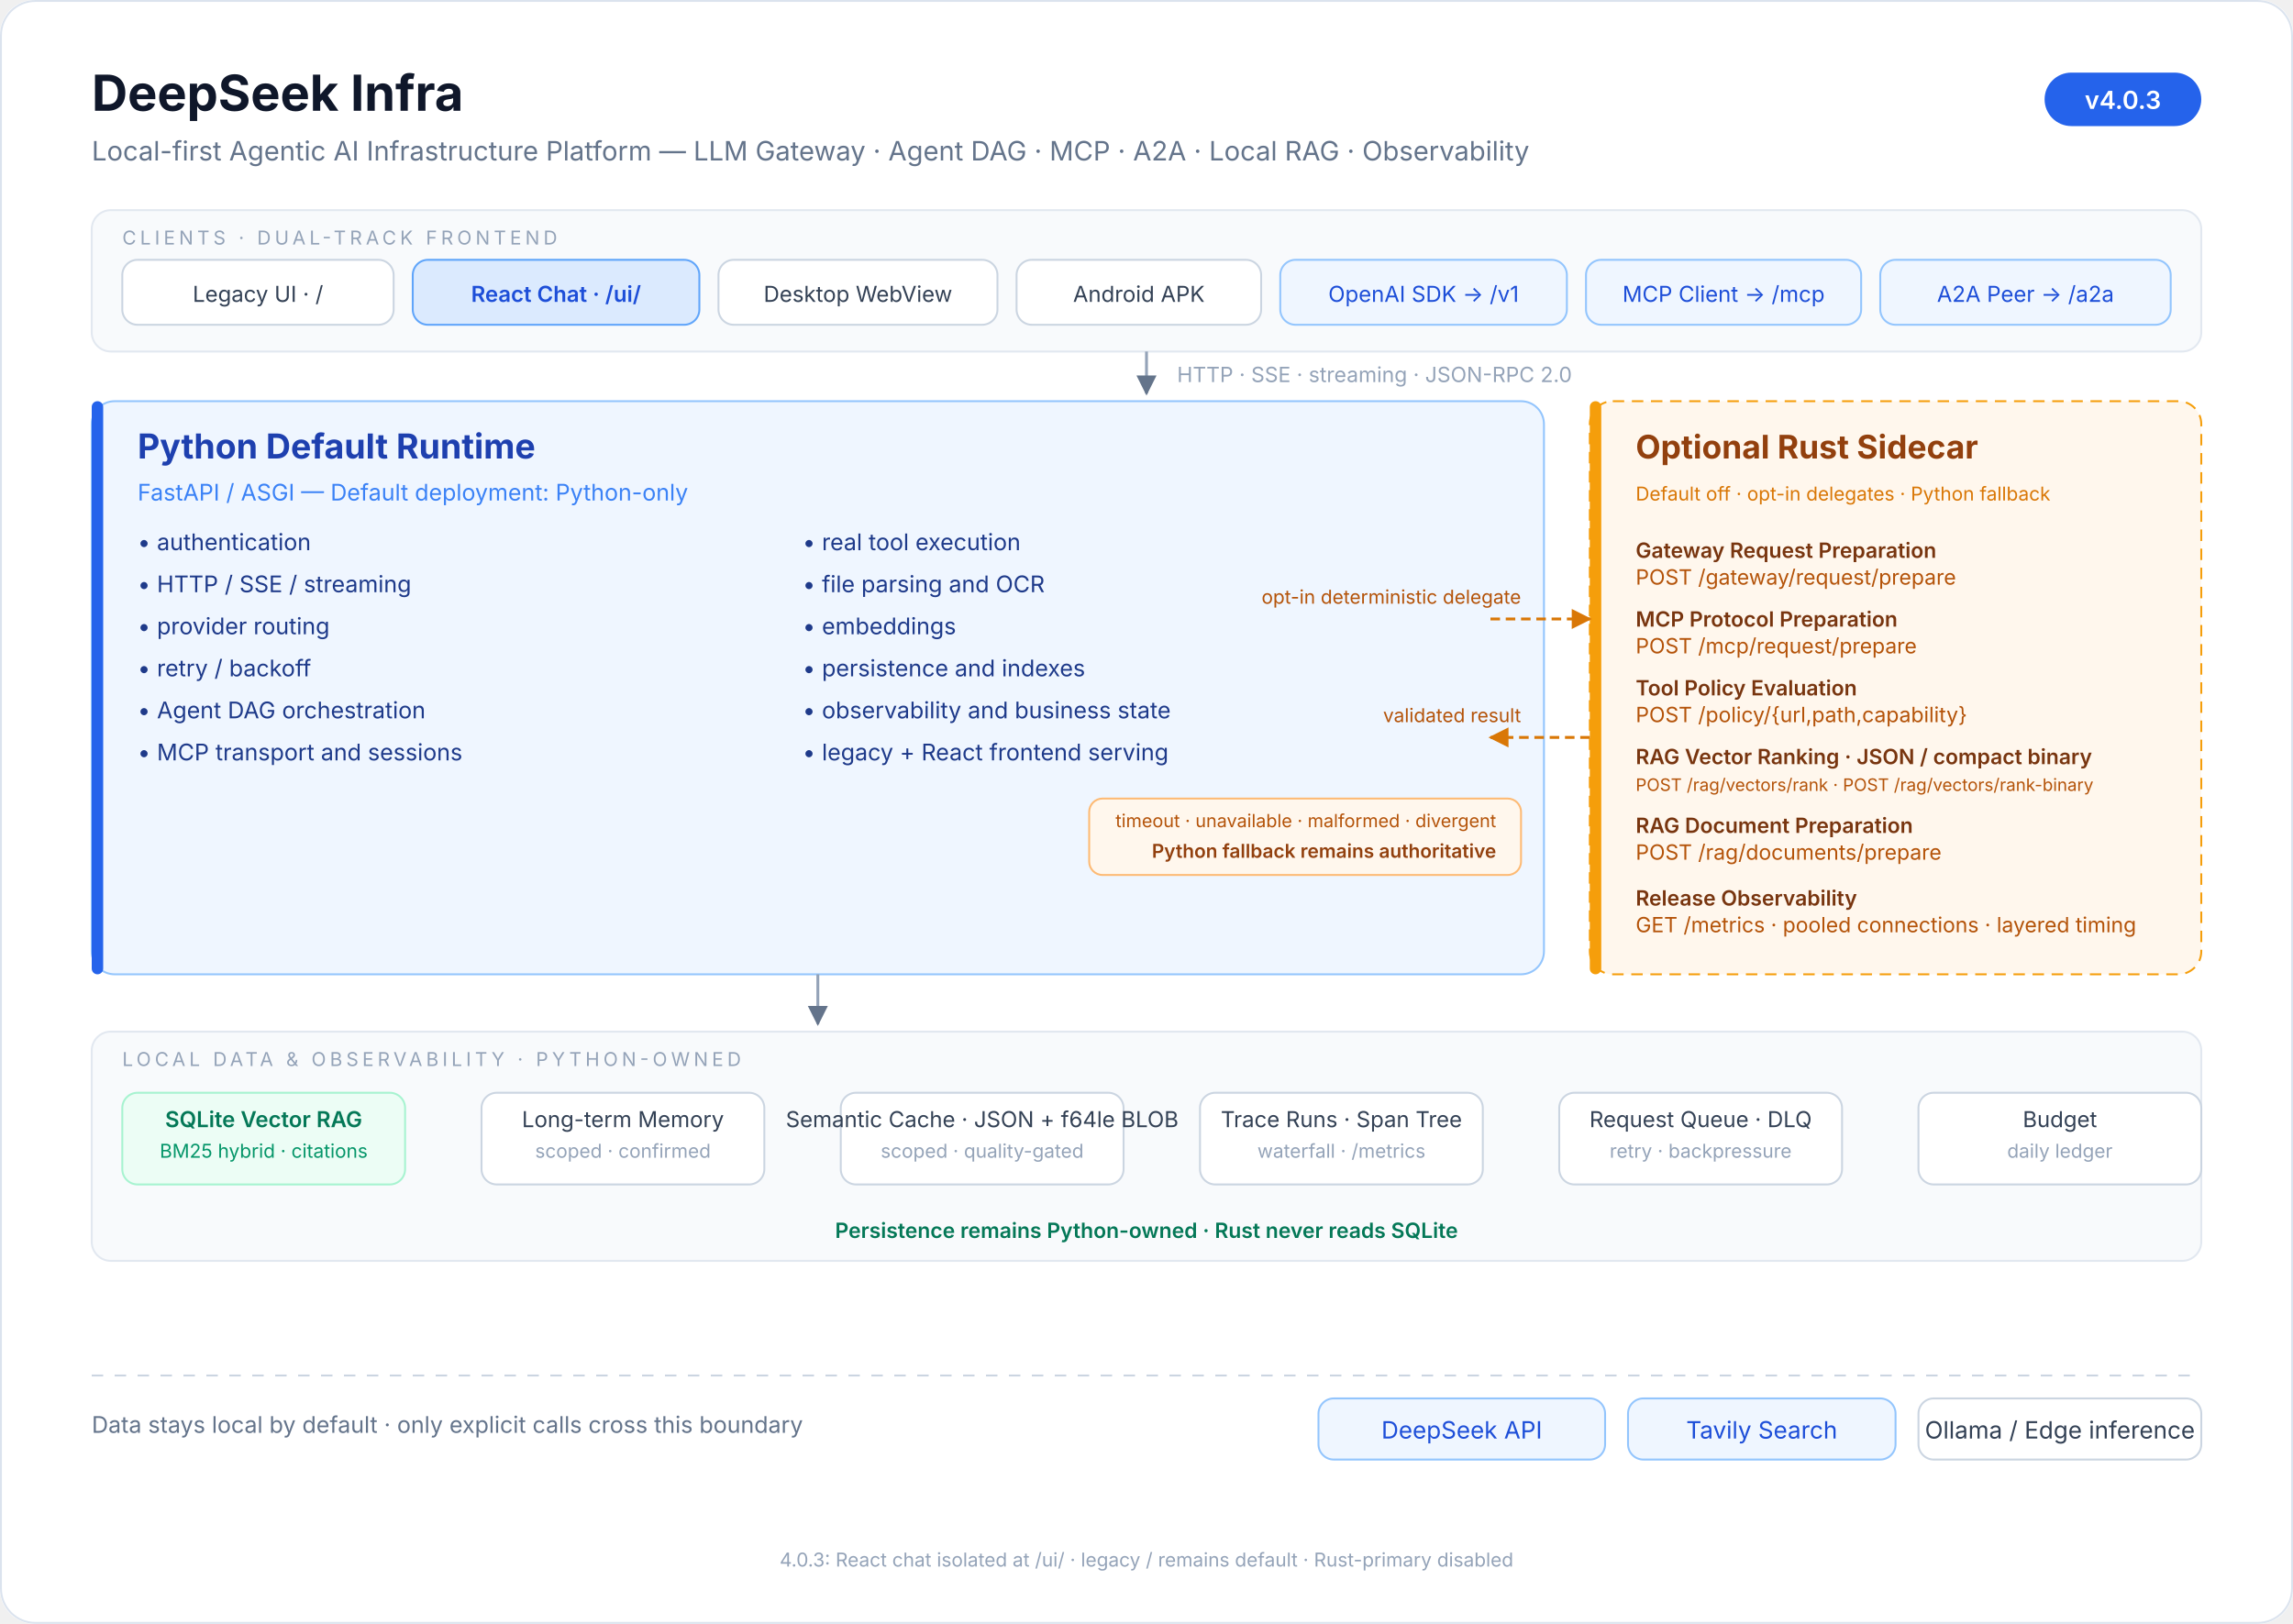
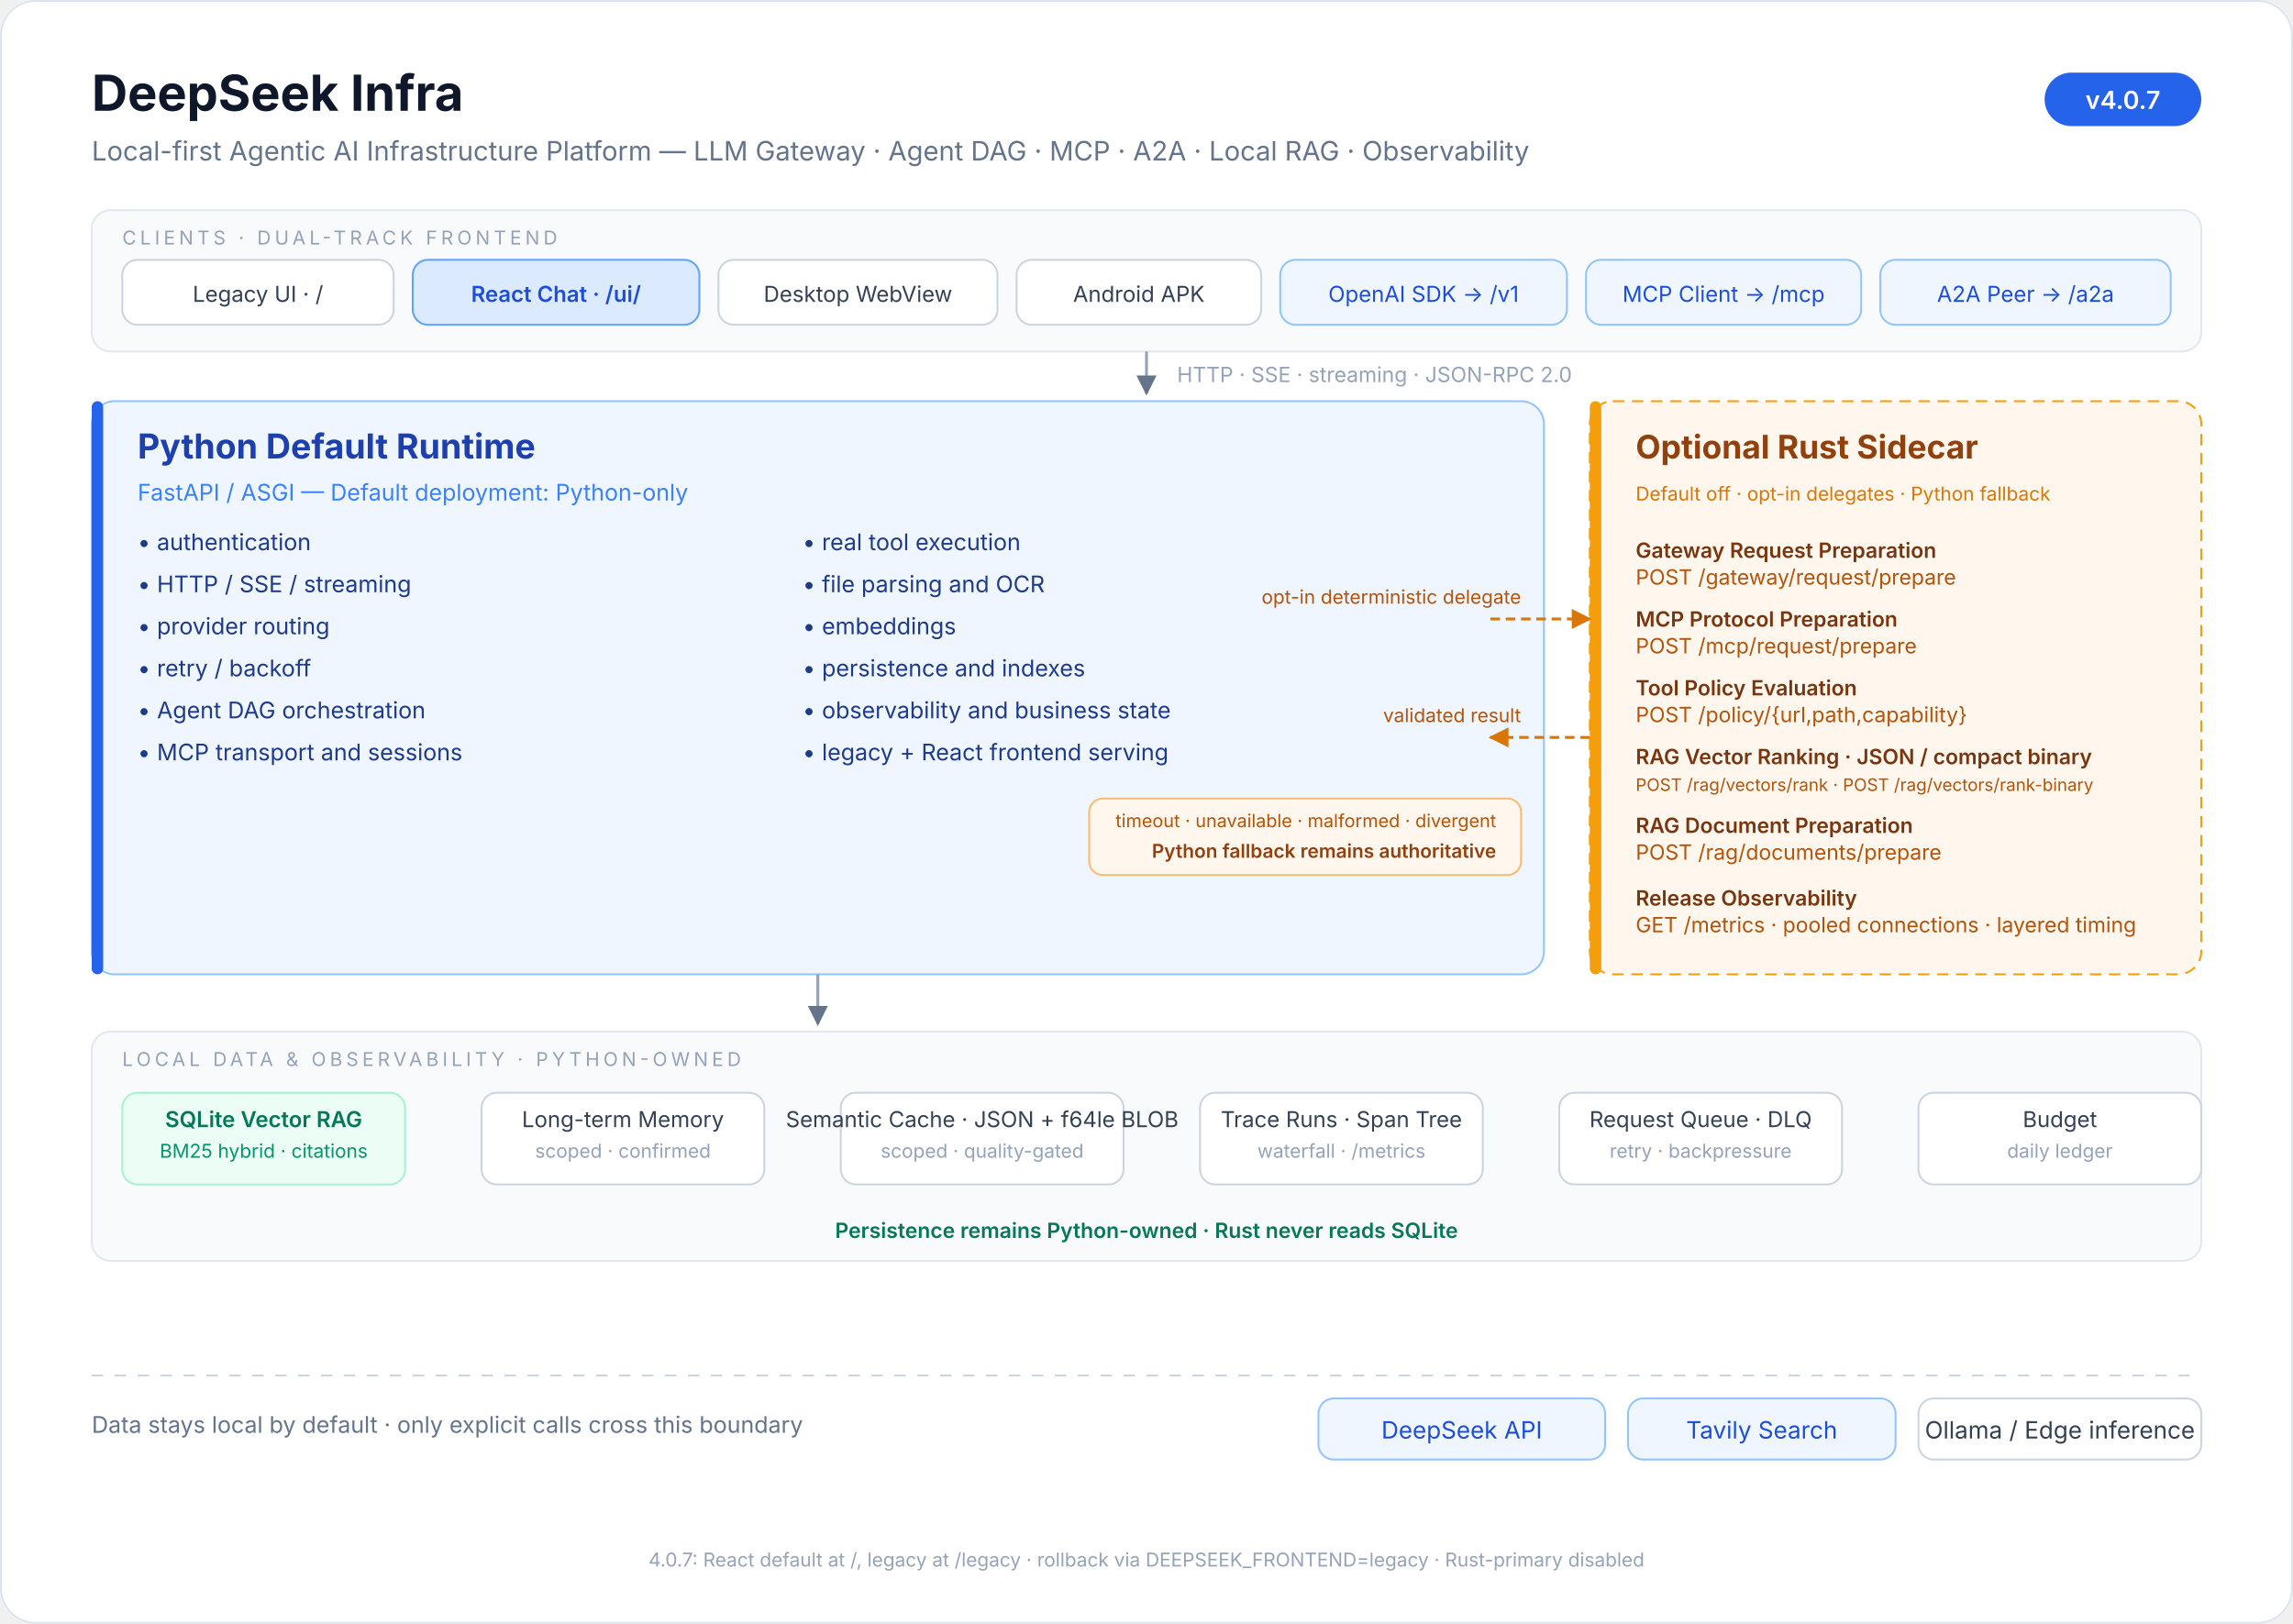
<svg xmlns="http://www.w3.org/2000/svg" viewBox="0 0 1200 850" font-family="ui-sans-serif, system-ui, -apple-system, 'Segoe UI', 'PingFang SC', 'Microsoft YaHei', sans-serif">
  <defs>
    <marker id="arrow" viewBox="0 0 10 10" refX="9" refY="5" markerWidth="7" markerHeight="7" orient="auto-start-reverse">
      <path d="M 0 0 L 10 5 L 0 10 z" fill="#64748b" />
    </marker>
    <marker id="rust-arrow" viewBox="0 0 10 10" refX="9" refY="5" markerWidth="7" markerHeight="7" orient="auto-start-reverse">
      <path d="M 0 0 L 10 5 L 0 10 z" fill="#d97706" />
    </marker>
  </defs>
  <rect x="0" y="0" width="1200" height="850" rx="18" fill="#ffffff" />
  <rect x="0.5" y="0.5" width="1199" height="849" rx="18" fill="none" stroke="#dbe3ee" />
  <text x="48" y="58" font-size="26" font-weight="700" fill="#0f172a">DeepSeek Infra</text>
  <text x="48" y="84" font-size="14" fill="#64748b">Local-first Agentic AI Infrastructure Platform — LLM Gateway · Agent DAG · MCP · A2A · Local RAG · Observability</text>
  <rect x="1070" y="38" width="82" height="28" rx="14" fill="#2563eb" />
-   <text x="1111" y="57" font-size="13" font-weight="600" fill="#ffffff" text-anchor="middle">v4.0.3</text>
+   <text x="1111" y="57" font-size="13" font-weight="600" fill="#ffffff" text-anchor="middle">v4.0.7</text>
  <rect x="48" y="110" width="1104" height="74" rx="10" fill="#f8fafc" stroke="#e2e8f0" />
  <text x="64" y="128" font-size="10" letter-spacing="2" fill="#94a3b8">CLIENTS · DUAL-TRACK FRONTEND</text>
  <g font-size="11.5" fill="#334155" text-anchor="middle">
    <rect x="64" y="136" width="142" height="34" rx="8" fill="#ffffff" stroke="#cbd5e1" />
    <text x="135" y="158">Legacy UI · /</text>
    <rect x="216" y="136" width="150" height="34" rx="8" fill="#dbeafe" stroke="#60a5fa" />
    <text x="291" y="158" fill="#1d4ed8" font-weight="600">React Chat · /ui/</text>
    <rect x="376" y="136" width="146" height="34" rx="8" fill="#ffffff" stroke="#cbd5e1" />
    <text x="449" y="158">Desktop WebView</text>
    <rect x="532" y="136" width="128" height="34" rx="8" fill="#ffffff" stroke="#cbd5e1" />
    <text x="596" y="158">Android APK</text>
    <rect x="670" y="136" width="150" height="34" rx="8" fill="#eff6ff" stroke="#93c5fd" />
    <text x="745" y="158" fill="#1d4ed8">OpenAI SDK → /v1</text>
    <rect x="830" y="136" width="144" height="34" rx="8" fill="#eff6ff" stroke="#93c5fd" />
    <text x="902" y="158" fill="#1d4ed8">MCP Client → /mcp</text>
    <rect x="984" y="136" width="152" height="34" rx="8" fill="#eff6ff" stroke="#93c5fd" />
    <text x="1060" y="158" fill="#1d4ed8">A2A Peer → /a2a</text>
  </g>
  <line x1="600" y1="184" x2="600" y2="206" stroke="#94a3b8" stroke-width="1.5" marker-end="url(#arrow)" />
  <text x="616" y="200" font-size="11" fill="#94a3b8">HTTP · SSE · streaming · JSON-RPC 2.0</text>
  <rect x="48" y="210" width="760" height="300" rx="12" fill="#eff6ff" stroke="#93c5fd" />
  <rect x="48" y="210" width="6" height="300" rx="3" fill="#2563eb" />
  <text x="72" y="240" font-size="18" font-weight="700" fill="#1e40af">Python Default Runtime</text>
  <text x="72" y="262" font-size="12" fill="#3b82f6">FastAPI / ASGI — Default deployment: Python-only</text>
  <g font-size="12" fill="#1e3a8a">
    <text x="72" y="288">• authentication</text>
    <text x="72" y="310">• HTTP / SSE / streaming</text>
    <text x="72" y="332">• provider routing</text>
    <text x="72" y="354">• retry / backoff</text>
    <text x="72" y="376">• Agent DAG orchestration</text>
    <text x="72" y="398">• MCP transport and sessions</text>
    <text x="420" y="288">• real tool execution</text>
    <text x="420" y="310">• file parsing and OCR</text>
    <text x="420" y="332">• embeddings</text>
    <text x="420" y="354">• persistence and indexes</text>
    <text x="420" y="376">• observability and business state</text>
    <text x="420" y="398">• legacy + React frontend serving</text>
  </g>
  <rect x="832" y="210" width="320" height="300" rx="12" fill="#fff7ed" stroke="#f59e0b" stroke-dasharray="6 4" />
  <rect x="832" y="210" width="6" height="300" rx="3" fill="#f59e0b" />
  <text x="856" y="240" font-size="17" font-weight="700" fill="#92400e">Optional Rust Sidecar</text>
  <text x="856" y="262" font-size="10" fill="#d97706">Default off · opt-in delegates · Python fallback</text>
  <g font-size="11" fill="#78350f">
    <text x="856" y="292" font-weight="600">Gateway Request Preparation</text>
    <text x="856" y="306" fill="#b45309">POST /gateway/request/prepare</text>
    <text x="856" y="328" font-weight="600">MCP Protocol Preparation</text>
    <text x="856" y="342" fill="#b45309">POST /mcp/request/prepare</text>
    <text x="856" y="364" font-weight="600">Tool Policy Evaluation</text>
    <text x="856" y="378" fill="#b45309">POST /policy/{url,path,capability}</text>
    <text x="856" y="400" font-weight="600">RAG Vector Ranking · JSON / compact binary</text>
    <text x="856" y="414" font-size="9" fill="#b45309">POST /rag/vectors/rank · POST /rag/vectors/rank-binary</text>
    <text x="856" y="436" font-weight="600">RAG Document Preparation</text>
    <text x="856" y="450" fill="#b45309">POST /rag/documents/prepare</text>
    <text x="856" y="474" font-weight="600">Release Observability</text>
    <text x="856" y="488" fill="#b45309">GET /metrics · pooled connections · layered timing</text>
  </g>
  <text x="796" y="316" font-size="10" fill="#b45309" text-anchor="end">opt-in deterministic delegate</text>
  <line x1="780" y1="324" x2="832" y2="324" stroke="#d97706" stroke-width="1.5" stroke-dasharray="5 3" marker-end="url(#rust-arrow)" />
  <line x1="832" y1="386" x2="780" y2="386" stroke="#d97706" stroke-width="1.5" stroke-dasharray="5 3" marker-end="url(#rust-arrow)" />
  <text x="796" y="378" font-size="10" fill="#b45309" text-anchor="end">validated result</text>
  <rect x="570" y="418" width="226" height="40" rx="7" fill="#fff7ed" stroke="#fdba74" />
  <text x="783" y="433" font-size="9.5" fill="#b45309" text-anchor="end">timeout · unavailable · malformed · divergent</text>
  <text x="783" y="449" font-size="10" fill="#92400e" text-anchor="end" font-weight="600">Python fallback remains authoritative</text>
  <line x1="428" y1="510" x2="428" y2="536" stroke="#94a3b8" stroke-width="1.5" marker-end="url(#arrow)" />
  <rect x="48" y="540" width="1104" height="120" rx="10" fill="#f8fafc" stroke="#e2e8f0" />
  <text x="64" y="558" font-size="10" letter-spacing="2" fill="#94a3b8">LOCAL DATA &amp; OBSERVABILITY · PYTHON-OWNED</text>
  <g font-size="11.5" fill="#334155" text-anchor="middle">
    <rect x="64" y="572" width="148" height="48" rx="8" fill="#ecfdf5" stroke="#a7f3d0" />
    <text x="138" y="590" fill="#047857" font-weight="600">SQLite Vector RAG</text>
    <text x="138" y="606" font-size="10" fill="#059669">BM25 hybrid · citations</text>
    <rect x="252" y="572" width="148" height="48" rx="8" fill="#ffffff" stroke="#cbd5e1" />
    <text x="326" y="590">Long-term Memory</text>
    <text x="326" y="606" font-size="10" fill="#94a3b8">scoped · confirmed</text>
    <rect x="440" y="572" width="148" height="48" rx="8" fill="#ffffff" stroke="#cbd5e1" />
    <text x="514" y="590">Semantic Cache · JSON + f64le BLOB</text>
    <text x="514" y="606" font-size="10" fill="#94a3b8">scoped · quality-gated</text>
    <rect x="628" y="572" width="148" height="48" rx="8" fill="#ffffff" stroke="#cbd5e1" />
    <text x="702" y="590">Trace Runs · Span Tree</text>
    <text x="702" y="606" font-size="10" fill="#94a3b8">waterfall · /metrics</text>
    <rect x="816" y="572" width="148" height="48" rx="8" fill="#ffffff" stroke="#cbd5e1" />
    <text x="890" y="590">Request Queue · DLQ</text>
    <text x="890" y="606" font-size="10" fill="#94a3b8">retry · backpressure</text>
    <rect x="1004" y="572" width="148" height="48" rx="8" fill="#ffffff" stroke="#cbd5e1" />
    <text x="1078" y="590">Budget</text>
    <text x="1078" y="606" font-size="10" fill="#94a3b8">daily ledger</text>
  </g>
  <text x="600" y="648" font-size="11" fill="#047857" text-anchor="middle" font-weight="600">Persistence remains Python-owned · Rust never reads SQLite</text>
  <line x1="48" y1="720" x2="1152" y2="720" stroke="#cbd5e1" stroke-dasharray="6 6" />
  <text x="48" y="750" font-size="12" fill="#64748b">Data stays local by default · only explicit calls cross this boundary</text>
  <g font-size="12.5" text-anchor="middle">
    <rect x="690" y="732" width="150" height="32" rx="8" fill="#eff6ff" stroke="#93c5fd" />
    <text x="765" y="753" fill="#1d4ed8">DeepSeek API</text>
    <rect x="852" y="732" width="140" height="32" rx="8" fill="#eff6ff" stroke="#93c5fd" />
    <text x="922" y="753" fill="#1d4ed8">Tavily Search</text>
    <rect x="1004" y="732" width="148" height="32" rx="8" fill="#ffffff" stroke="#cbd5e1" />
    <text x="1078" y="753" fill="#334155">Ollama / Edge inference</text>
  </g>
-   <text x="600" y="820" font-size="10" fill="#94a3b8" text-anchor="middle">4.0.3: React chat isolated at /ui/ · legacy / remains default · Rust-primary disabled</text>
+   <text x="600" y="820" font-size="10" fill="#94a3b8" text-anchor="middle">4.0.7: React default at /, legacy at /legacy · rollback via DEEPSEEK_FRONTEND=legacy · Rust-primary disabled</text>
</svg>
